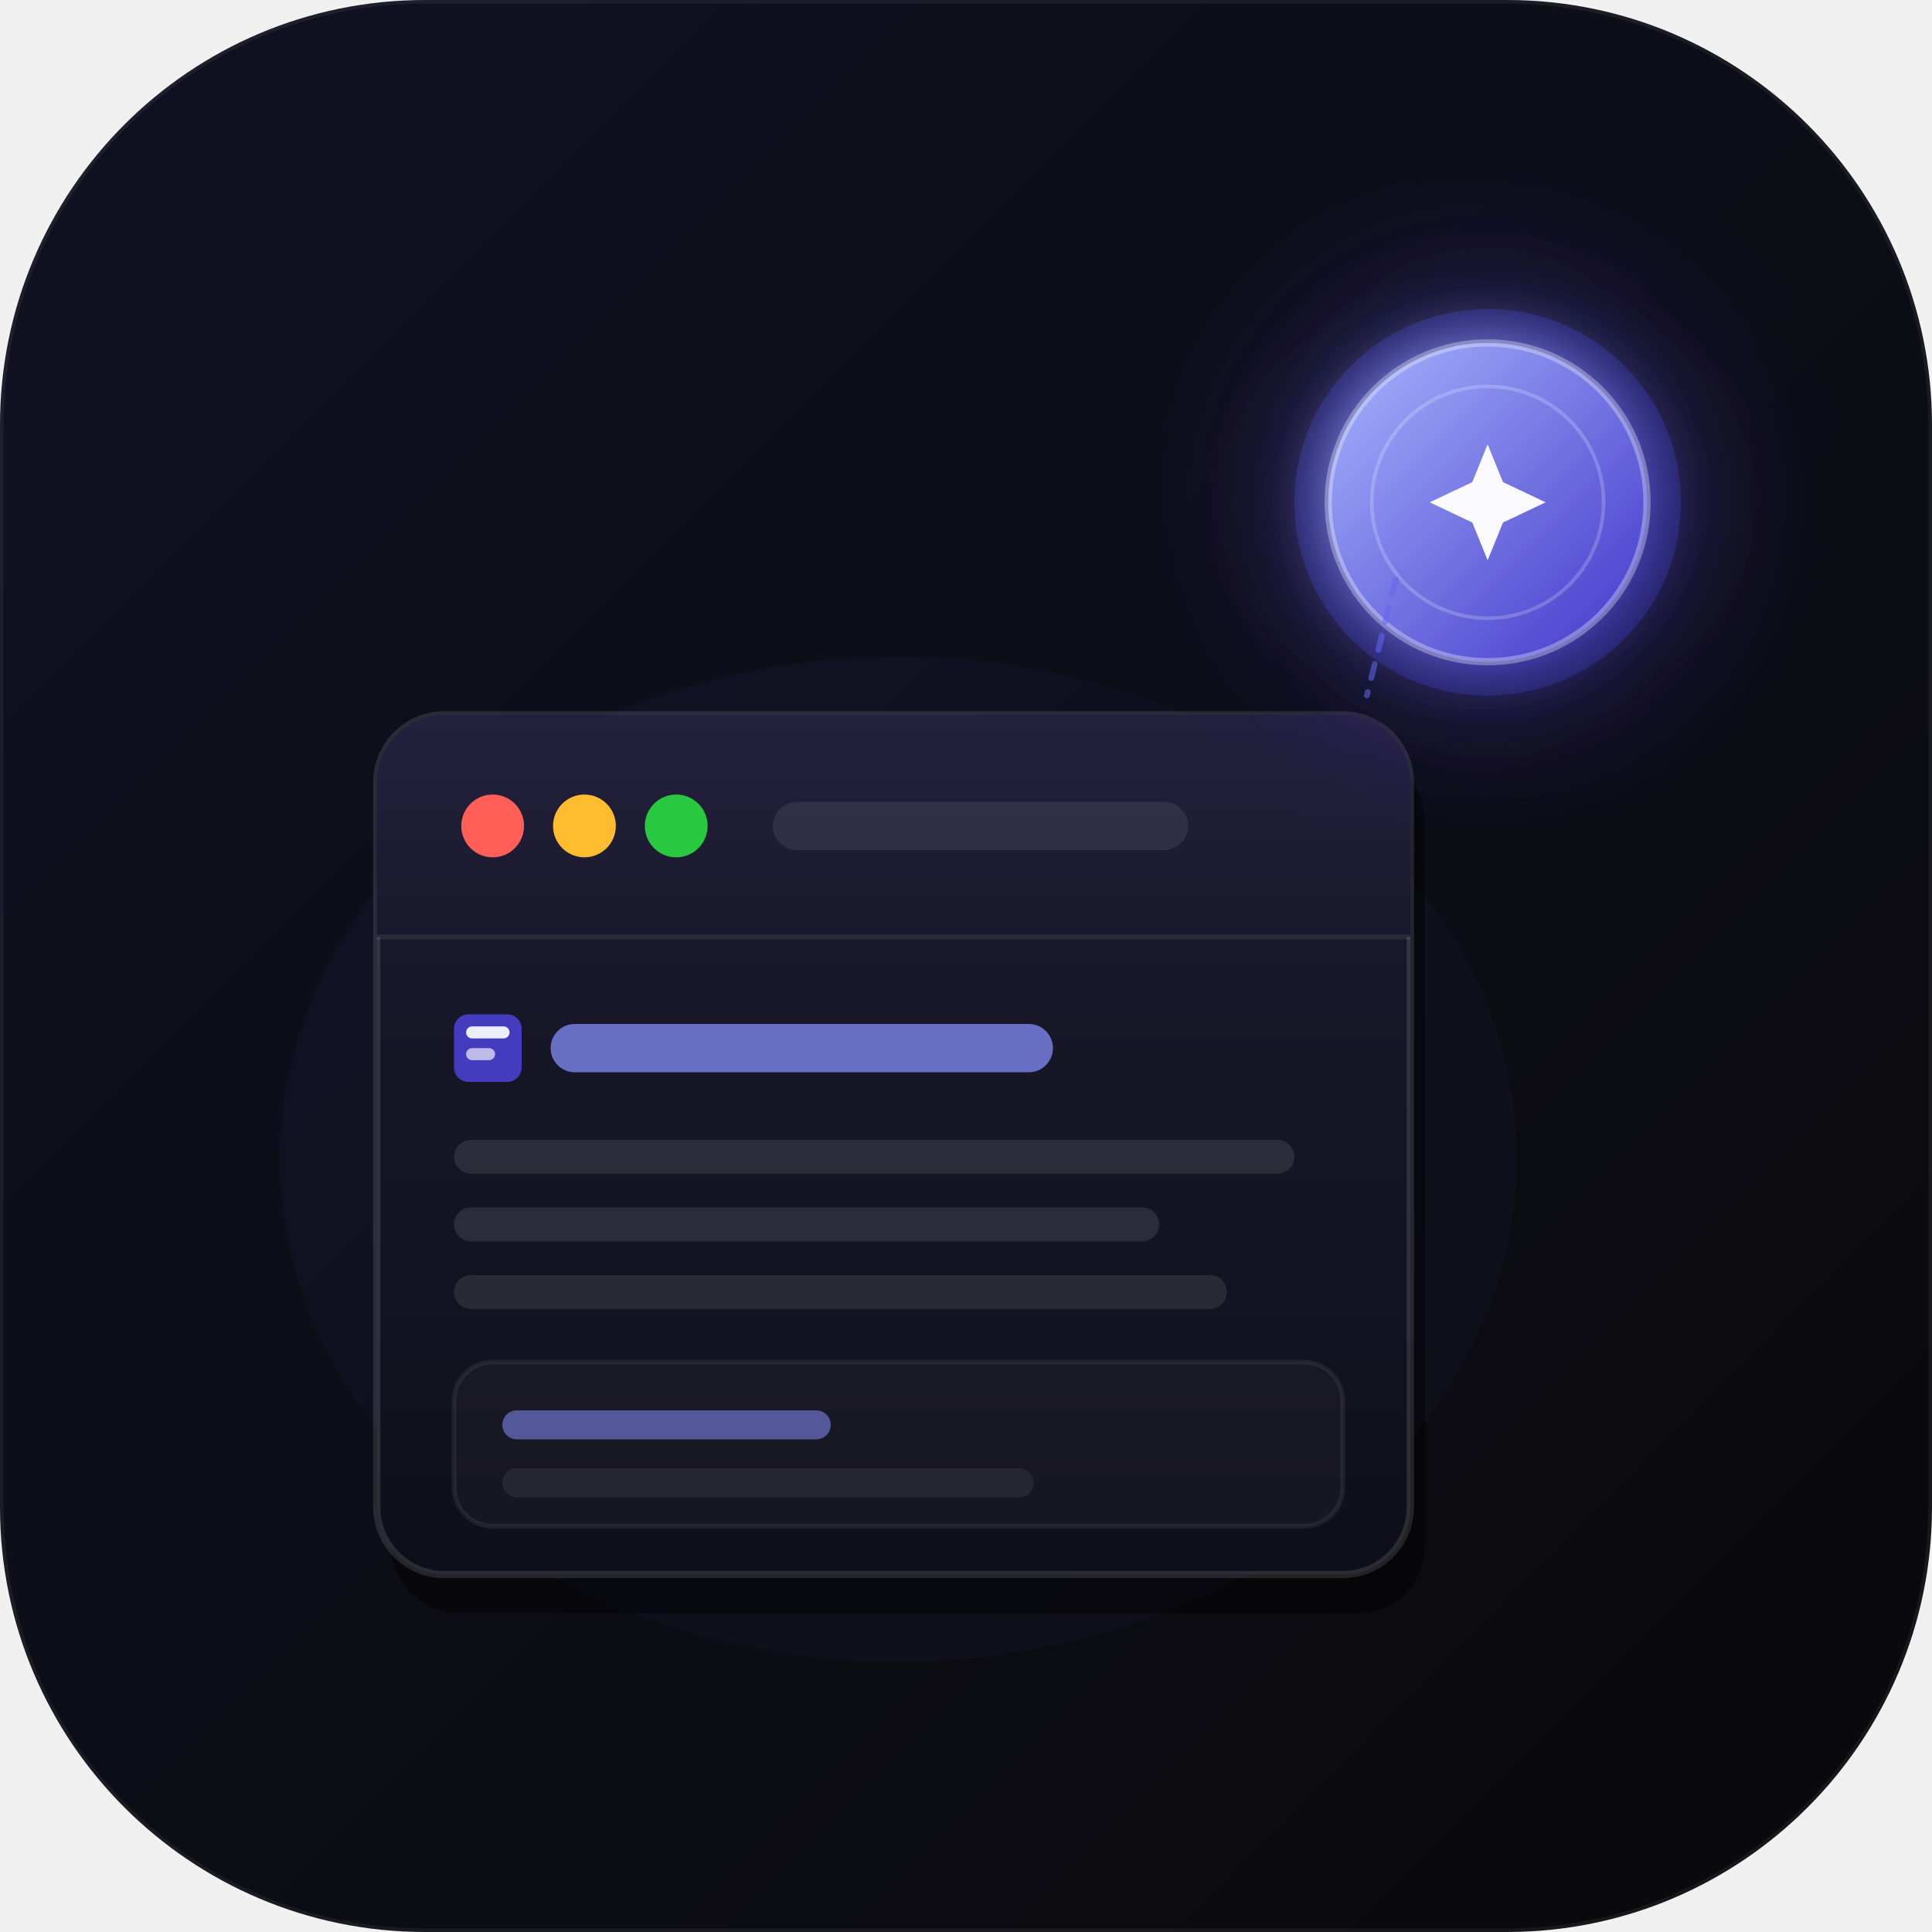
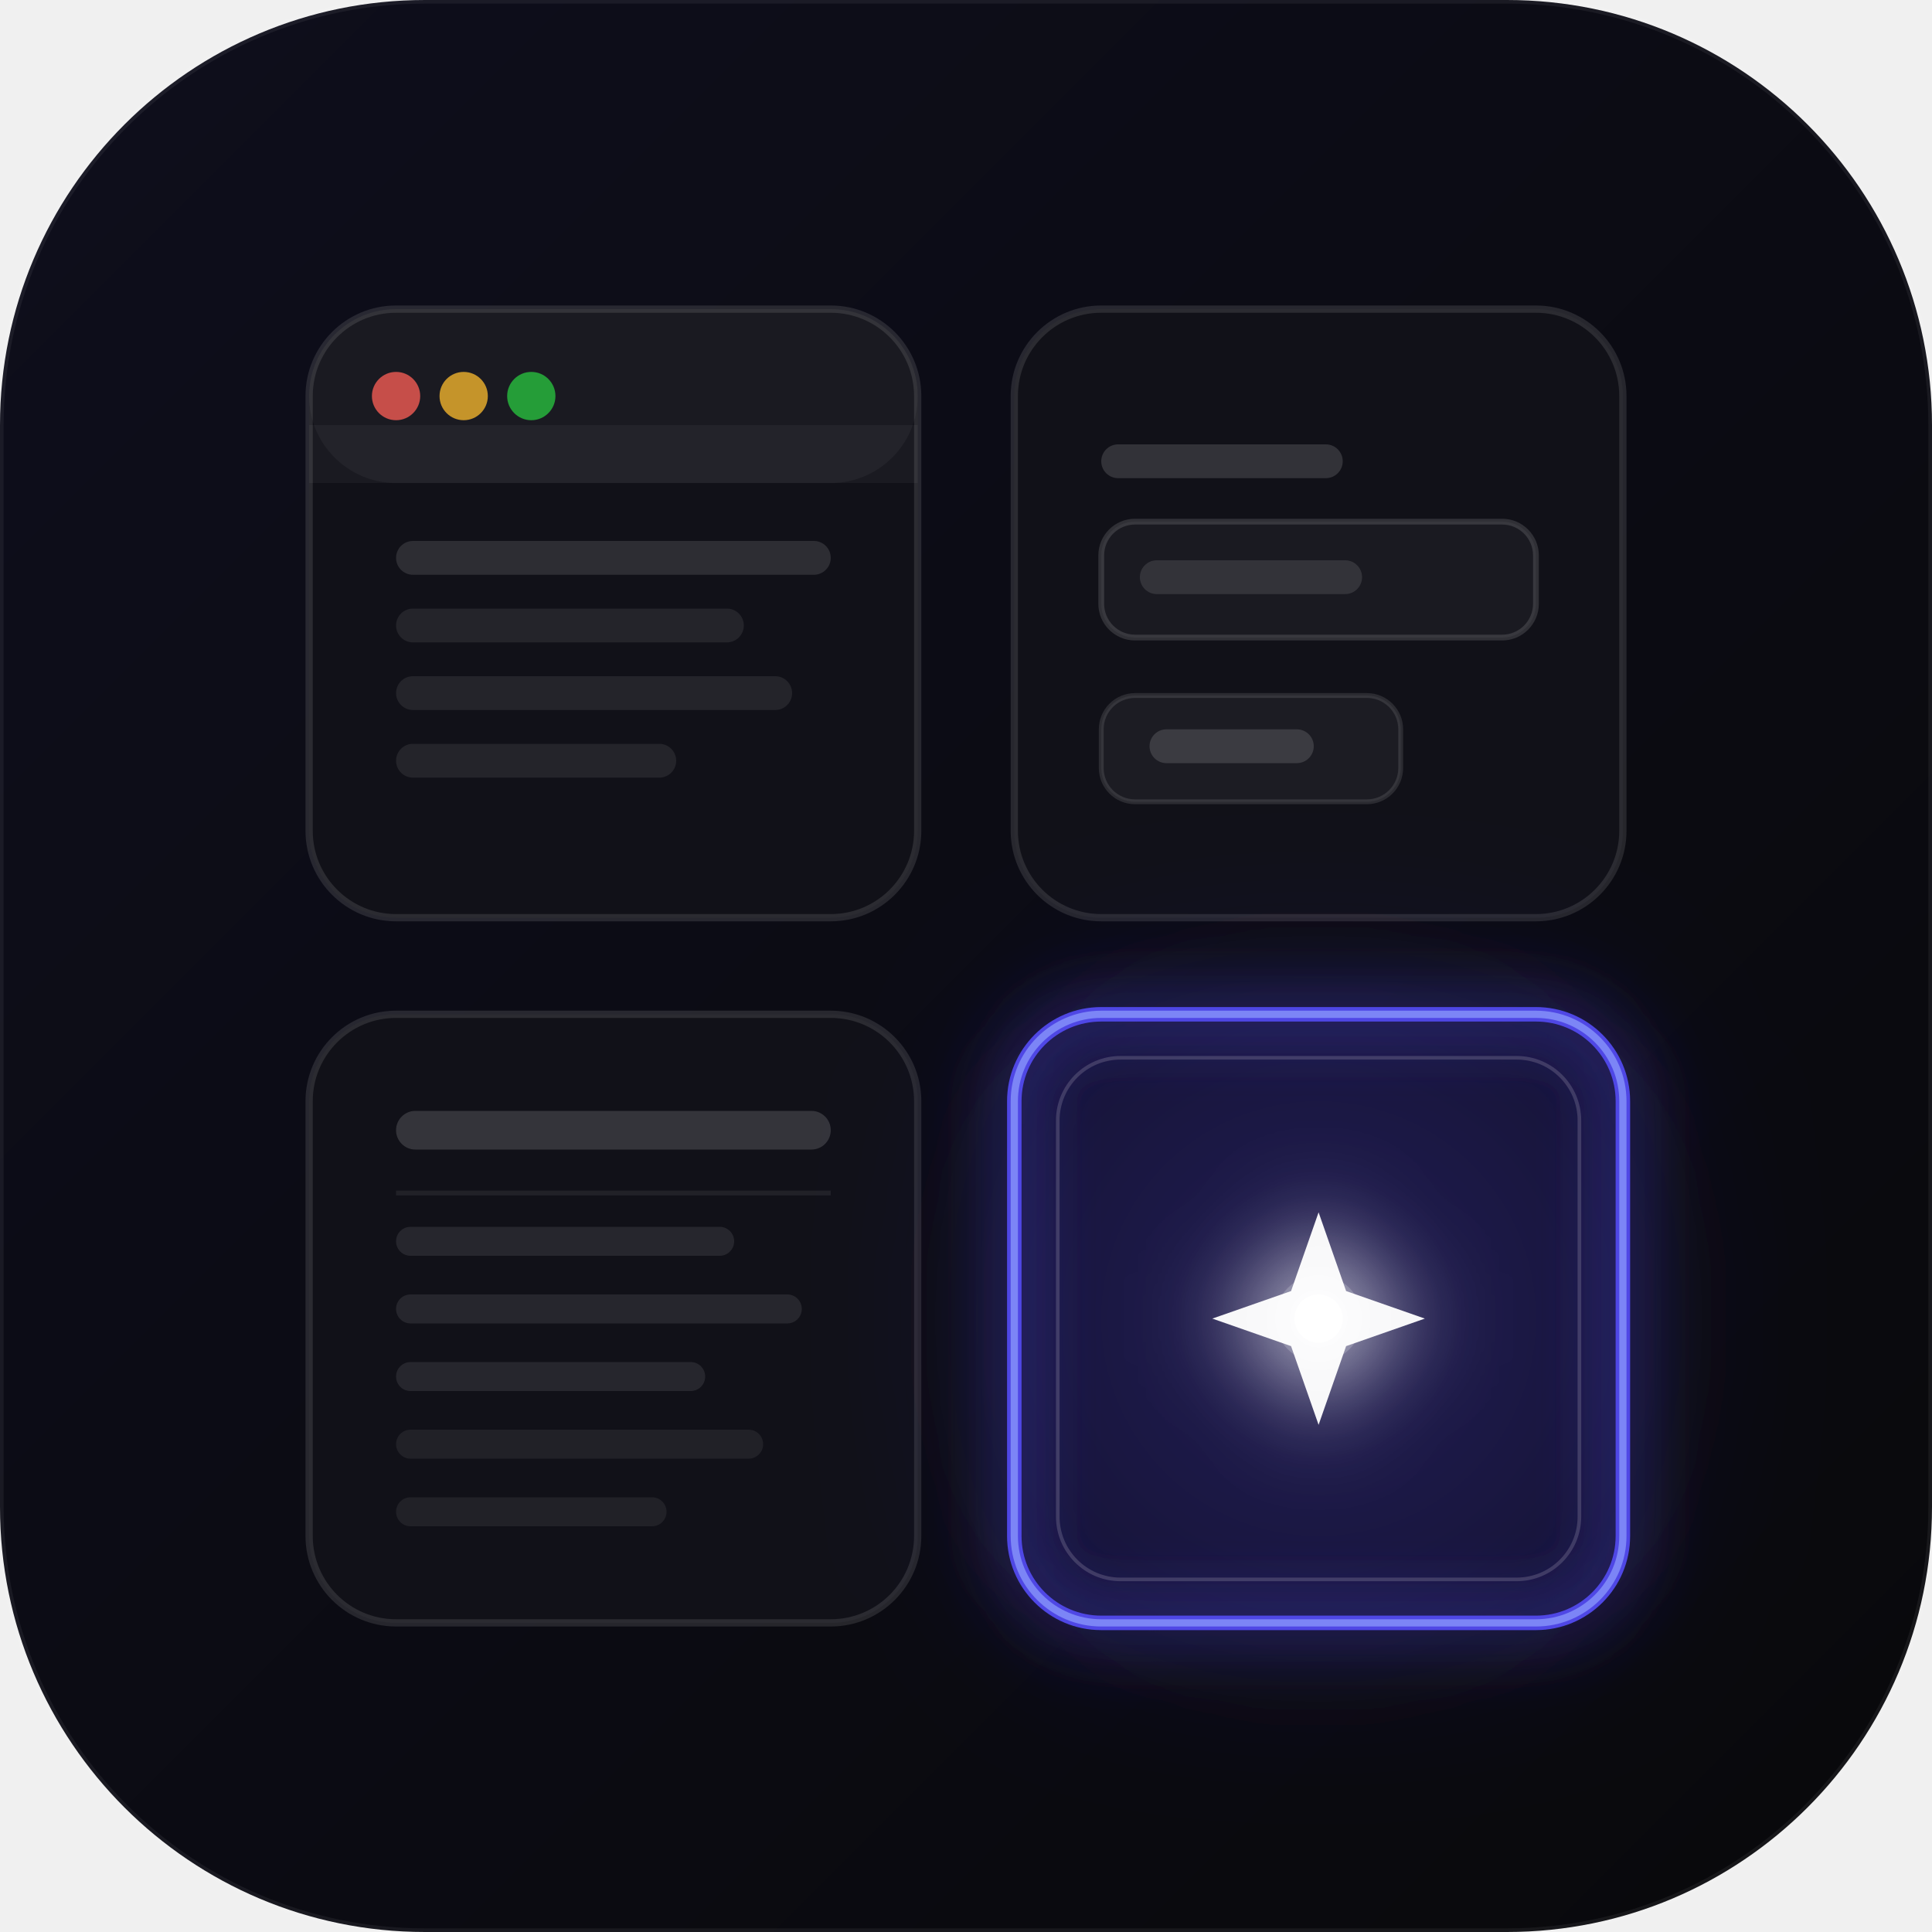
<svg xmlns="http://www.w3.org/2000/svg" width="400" height="400" viewBox="0 0 400 400" fill="none">
  <defs>
-     <linearGradient id="bgGrad" x1="0" y1="0" x2="400" y2="400" gradientUnits="userSpaceOnUse">
-       <stop offset="0%" stop-color="#111122" />
+     <linearGradient id="bg" x1="0" y1="0" x2="400" y2="400" gradientUnits="userSpaceOnUse">
+       <stop offset="0%" stop-color="#0E0E1C" />
      <stop offset="100%" stop-color="#09090B" />
    </linearGradient>
-     <linearGradient id="cardGrad" x1="78" y1="148" x2="78" y2="326" gradientUnits="userSpaceOnUse">
-       <stop offset="0%" stop-color="#1C1B30" />
-       <stop offset="100%" stop-color="#0F0F1A" />
-     </linearGradient>
-     <linearGradient id="hdrGrad" x1="78" y1="148" x2="78" y2="194" gradientUnits="userSpaceOnUse">
-       <stop offset="0%" stop-color="#23213E" />
-       <stop offset="100%" stop-color="#1A192C" />
-     </linearGradient>
-     <linearGradient id="badgeGrad" x1="276" y1="72" x2="340" y2="136" gradientUnits="userSpaceOnUse">
-       <stop offset="0%" stop-color="#A5B4FC" />
-       <stop offset="100%" stop-color="#4338CA" />
-     </linearGradient>
-     <radialGradient id="badgeAura" cx="308" cy="104" r="68" gradientUnits="userSpaceOnUse">
-       <stop offset="0%" stop-color="#6366F1" stop-opacity="0.38" />
-       <stop offset="55%" stop-color="#6366F1" stop-opacity="0.07" />
-       <stop offset="100%" stop-color="#6366F1" stop-opacity="0" />
+     <radialGradient id="selFill" cx="273" cy="273" r="90" gradientUnits="userSpaceOnUse">
+       <stop offset="0%" stop-color="#211D54" />
+       <stop offset="100%" stop-color="#141232" />
    </radialGradient>
-     <filter id="glow" x="-55%" y="-55%" width="210%" height="210%">
+     <radialGradient id="selAura" cx="273" cy="273" r="120" gradientUnits="userSpaceOnUse">
+       <stop offset="0%" stop-color="#4F46E5" stop-opacity="0.50" />
+       <stop offset="55%" stop-color="#4F46E5" stop-opacity="0.10" />
+       <stop offset="100%" stop-color="#4F46E5" stop-opacity="0" />
+     </radialGradient>
+     <filter id="sparkGlow" x="-80%" y="-80%" width="260%" height="260%">
+       <feGaussianBlur stdDeviation="10" result="blur" />
+       <feMerge>
+         <feMergeNode in="blur" />
+         <feMergeNode in="SourceGraphic" />
+       </feMerge>
+     </filter>
+     <filter id="borderGlow" x="-25%" y="-25%" width="150%" height="150%">
      <feGaussianBlur stdDeviation="7" result="blur" />
      <feMerge>
        <feMergeNode in="blur" />
        <feMergeNode in="SourceGraphic" />
      </feMerge>
    </filter>
-     <filter id="halo" x="-90%" y="-90%" width="280%" height="280%">
-       <feGaussianBlur stdDeviation="18" result="blur" />
+     <filter id="haloBlur" x="-120%" y="-120%" width="340%" height="340%">
+       <feGaussianBlur stdDeviation="22" result="blur" />
      <feMerge>
        <feMergeNode in="blur" />
        <feMergeNode in="SourceGraphic" />
      </feMerge>
    </filter>
-     <clipPath id="iconShape">
+     <clipPath id="iconClip">
      <rect width="400" height="400" rx="88" />
    </clipPath>
  </defs>
-   <rect width="400" height="400" rx="88" fill="url(#bgGrad)" />
+   <rect width="400" height="400" rx="88" fill="url(#bg)" />
  <rect width="400" height="400" rx="88" fill="none" stroke="#FFFFFF" stroke-width="1.5" stroke-opacity="0.06" />
-   <ellipse cx="186" cy="240" rx="128" ry="104" fill="#6366F1" fill-opacity="0.04" />
-   <rect x="78" y="148" width="214" height="178" rx="14" fill="#000000" fill-opacity="0.45" transform="translate(3,8)" />
-   <rect x="78" y="148" width="214" height="178" rx="14" fill="url(#cardGrad)" />
-   <rect x="78" y="148" width="214" height="178" rx="14" fill="none" stroke="#FFFFFF" stroke-width="1.5" stroke-opacity="0.12" />
-   <rect x="94" y="148" width="108" height="1.5" rx="0.75" fill="#FFFFFF" fill-opacity="0.18" />
-   <rect x="78" y="148" width="214" height="46" rx="14" fill="url(#hdrGrad)" />
-   <rect x="78" y="172" width="214" height="22" fill="url(#hdrGrad)" />
-   <line x1="78" y1="194" x2="292" y2="194" stroke="#FFFFFF" stroke-opacity="0.08" stroke-width="1" />
-   <circle cx="102" cy="171" r="6.5" fill="#FF5F57" />
-   <circle cx="121" cy="171" r="6.5" fill="#FEBC2E" />
-   <circle cx="140" cy="171" r="6.5" fill="#28C840" />
-   <rect x="160" y="166" width="86" height="10" rx="5" fill="#FFFFFF" fill-opacity="0.08" />
-   <rect x="94" y="210" width="14" height="14" rx="3" fill="#4F46E5" fill-opacity="0.8" />
-   <rect x="96.5" y="212.5" width="9" height="2.5" rx="1.25" fill="#FFFFFF" fill-opacity="0.9" />
-   <rect x="96.5" y="217" width="6" height="2.5" rx="1.25" fill="#FFFFFF" fill-opacity="0.65" />
-   <rect x="114" y="212" width="104" height="10" rx="5" fill="#818CF8" fill-opacity="0.75" />
-   <rect x="94" y="236" width="174" height="7" rx="3.5" fill="#FFFFFF" fill-opacity="0.10" />
-   <rect x="94" y="250" width="146" height="7" rx="3.5" fill="#FFFFFF" fill-opacity="0.10" />
-   <rect x="94" y="264" width="160" height="7" rx="3.5" fill="#FFFFFF" fill-opacity="0.10" />
-   <rect x="94" y="282" width="184" height="34" rx="8" fill="#FFFFFF" fill-opacity="0.03" />
-   <rect x="94" y="282" width="184" height="34" rx="8" fill="none" stroke="#FFFFFF" stroke-width="1" stroke-opacity="0.07" />
-   <rect x="104" y="292" width="68" height="6" rx="3" fill="#818CF8" fill-opacity="0.55" />
-   <rect x="104" y="304" width="110" height="6" rx="3" fill="#FFFFFF" fill-opacity="0.07" />
-   <circle cx="308" cy="104" r="68" fill="url(#badgeAura)" />
-   <circle cx="308" cy="104" r="40" fill="#4338CA" fill-opacity="0.32" filter="url(#halo)" />
-   <circle cx="308" cy="104" r="33" fill="url(#badgeGrad)" filter="url(#glow)" />
-   <circle cx="308" cy="104" r="33" fill="none" stroke="#FFFFFF" stroke-width="1.5" stroke-opacity="0.32" />
-   <circle cx="308" cy="104" r="24" fill="none" stroke="#FFFFFF" stroke-width="0.75" stroke-opacity="0.20" />
-   <line x1="289" y1="120" x2="283" y2="144" stroke="#6366F1" stroke-width="1.2" stroke-opacity="0.55" stroke-dasharray="3 3" stroke-linecap="round" />
-   <path d="M308,92            L311.18,99.82            L320,104            L311.18,108.18            L308,116            L304.82,108.18            L296,104            L304.82,99.82            Z" fill="#FFFFFF" fill-opacity="0.96" />
+   <rect x="64" y="64" width="126" height="126" rx="18" fill="#111118" />
+   <rect x="64" y="64" width="126" height="126" rx="18" fill="none" stroke="#FFFFFF" stroke-width="1.5" stroke-opacity="0.11" />
+   <rect x="64" y="64" width="126" height="36" rx="18" fill="#FFFFFF" fill-opacity="0.04" />
+   <rect x="64" y="88" width="126" height="12" fill="#FFFFFF" fill-opacity="0.04" />
+   <circle cx="82" cy="82" r="5" fill="#FF5F57" opacity="0.75" />
+   <circle cx="96" cy="82" r="5" fill="#FEBC2E" opacity="0.75" />
+   <circle cx="110" cy="82" r="5" fill="#28C840" opacity="0.75" />
+   <rect x="82" y="112" width="90" height="7" rx="3.5" fill="#FFFFFF" fill-opacity="0.12" />
+   <rect x="82" y="126" width="72" height="7" rx="3.5" fill="#FFFFFF" fill-opacity="0.08" />
+   <rect x="82" y="140" width="82" height="7" rx="3.5" fill="#FFFFFF" fill-opacity="0.08" />
+   <rect x="82" y="154" width="58" height="7" rx="3.5" fill="#FFFFFF" fill-opacity="0.08" />
+   <rect x="210" y="64" width="126" height="126" rx="18" fill="#111118" />
+   <rect x="210" y="64" width="126" height="126" rx="18" fill="none" stroke="#FFFFFF" stroke-width="1.5" stroke-opacity="0.11" />
+   <rect x="228" y="92" width="50" height="7" rx="3.5" fill="#FFFFFF" fill-opacity="0.14" />
+   <rect x="228" y="108" width="90" height="24" rx="7" fill="#FFFFFF" fill-opacity="0.04" />
+   <rect x="228" y="108" width="90" height="24" rx="7" fill="none" stroke="#FFFFFF" stroke-width="1.2" stroke-opacity="0.13" />
+   <rect x="236" y="116" width="46" height="7" rx="3.5" fill="#FFFFFF" fill-opacity="0.11" />
+   <rect x="228" y="144" width="62" height="22" rx="7" fill="#FFFFFF" fill-opacity="0.05" />
+   <rect x="228" y="144" width="62" height="22" rx="7" fill="none" stroke="#FFFFFF" stroke-width="1" stroke-opacity="0.11" />
+   <rect x="238" y="151" width="34" height="7" rx="3.5" fill="#FFFFFF" fill-opacity="0.14" />
+   <rect x="64" y="210" width="126" height="126" rx="18" fill="#111118" />
+   <rect x="64" y="210" width="126" height="126" rx="18" fill="none" stroke="#FFFFFF" stroke-width="1.5" stroke-opacity="0.11" />
+   <rect x="82" y="230" width="90" height="8" rx="4" fill="#FFFFFF" fill-opacity="0.15" />
+   <line x1="82" y1="247" x2="172" y2="247" stroke="#FFFFFF" stroke-opacity="0.07" stroke-width="1" />
+   <rect x="82" y="254" width="70" height="6" rx="3" fill="#FFFFFF" fill-opacity="0.09" />
+   <rect x="82" y="268" width="84" height="6" rx="3" fill="#FFFFFF" fill-opacity="0.09" />
+   <rect x="82" y="282" width="64" height="6" rx="3" fill="#FFFFFF" fill-opacity="0.09" />
+   <rect x="82" y="296" width="76" height="6" rx="3" fill="#FFFFFF" fill-opacity="0.07" />
+   <rect x="82" y="310" width="56" height="6" rx="3" fill="#FFFFFF" fill-opacity="0.07" />
+   <rect x="210" y="210" width="126" height="126" rx="18" fill="url(#selAura)" filter="url(#haloBlur)" />
+   <rect x="210" y="210" width="126" height="126" rx="18" fill="url(#selFill)" />
+   <rect x="210" y="210" width="126" height="126" rx="18" fill="none" stroke="#4F46E5" stroke-width="3" filter="url(#borderGlow)" />
+   <rect x="210" y="210" width="126" height="126" rx="18" fill="none" stroke="#818CF8" stroke-width="1.5" stroke-opacity="0.90" />
+   <rect x="219" y="219" width="108" height="108" rx="13" fill="none" stroke="#FFFFFF" stroke-width="0.75" stroke-opacity="0.16" />
+   <path d="M273,251 L278.7,267.3 L295,273 L278.7,278.7 L273,295 L267.3,278.7 L251,273 L267.3,267.3 Z" fill="#FFFFFF" fill-opacity="0.96" filter="url(#sparkGlow)" />
+   <circle cx="273" cy="273" r="5" fill="#FFFFFF" />
+   <circle cx="273" cy="273" r="9" fill="#FFFFFF" fill-opacity="0.18" />
</svg>
